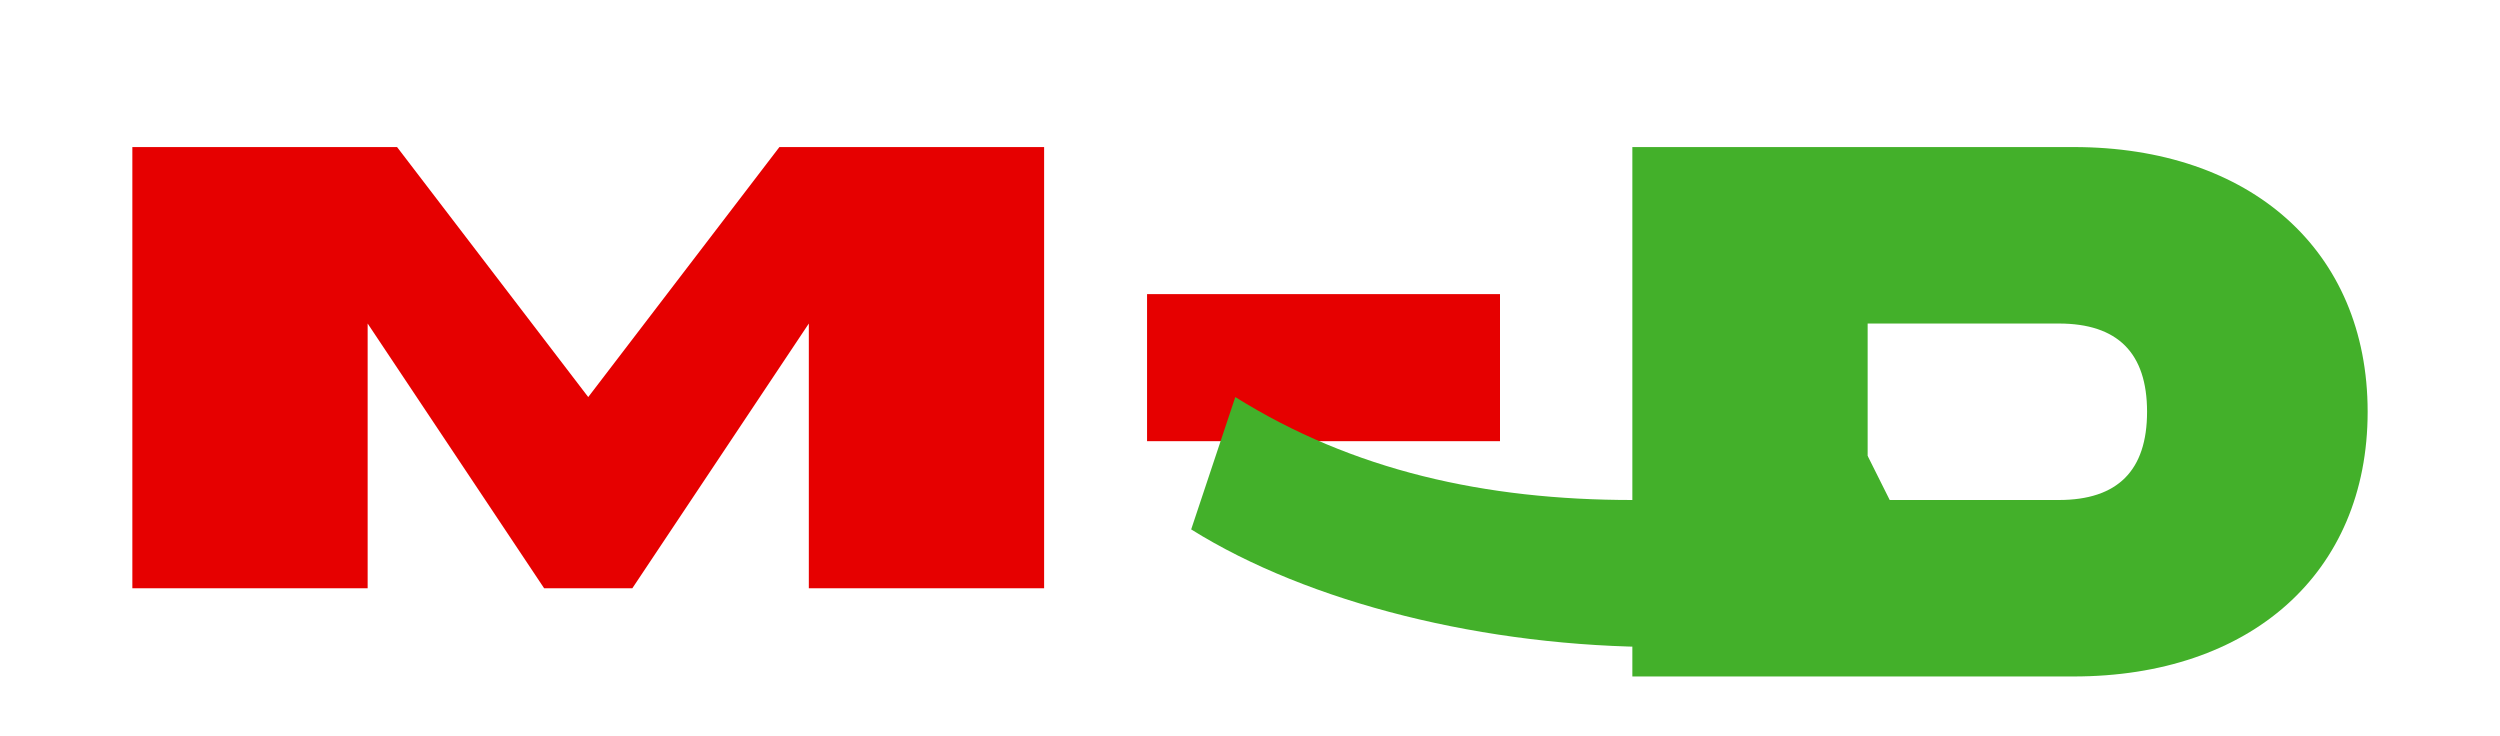
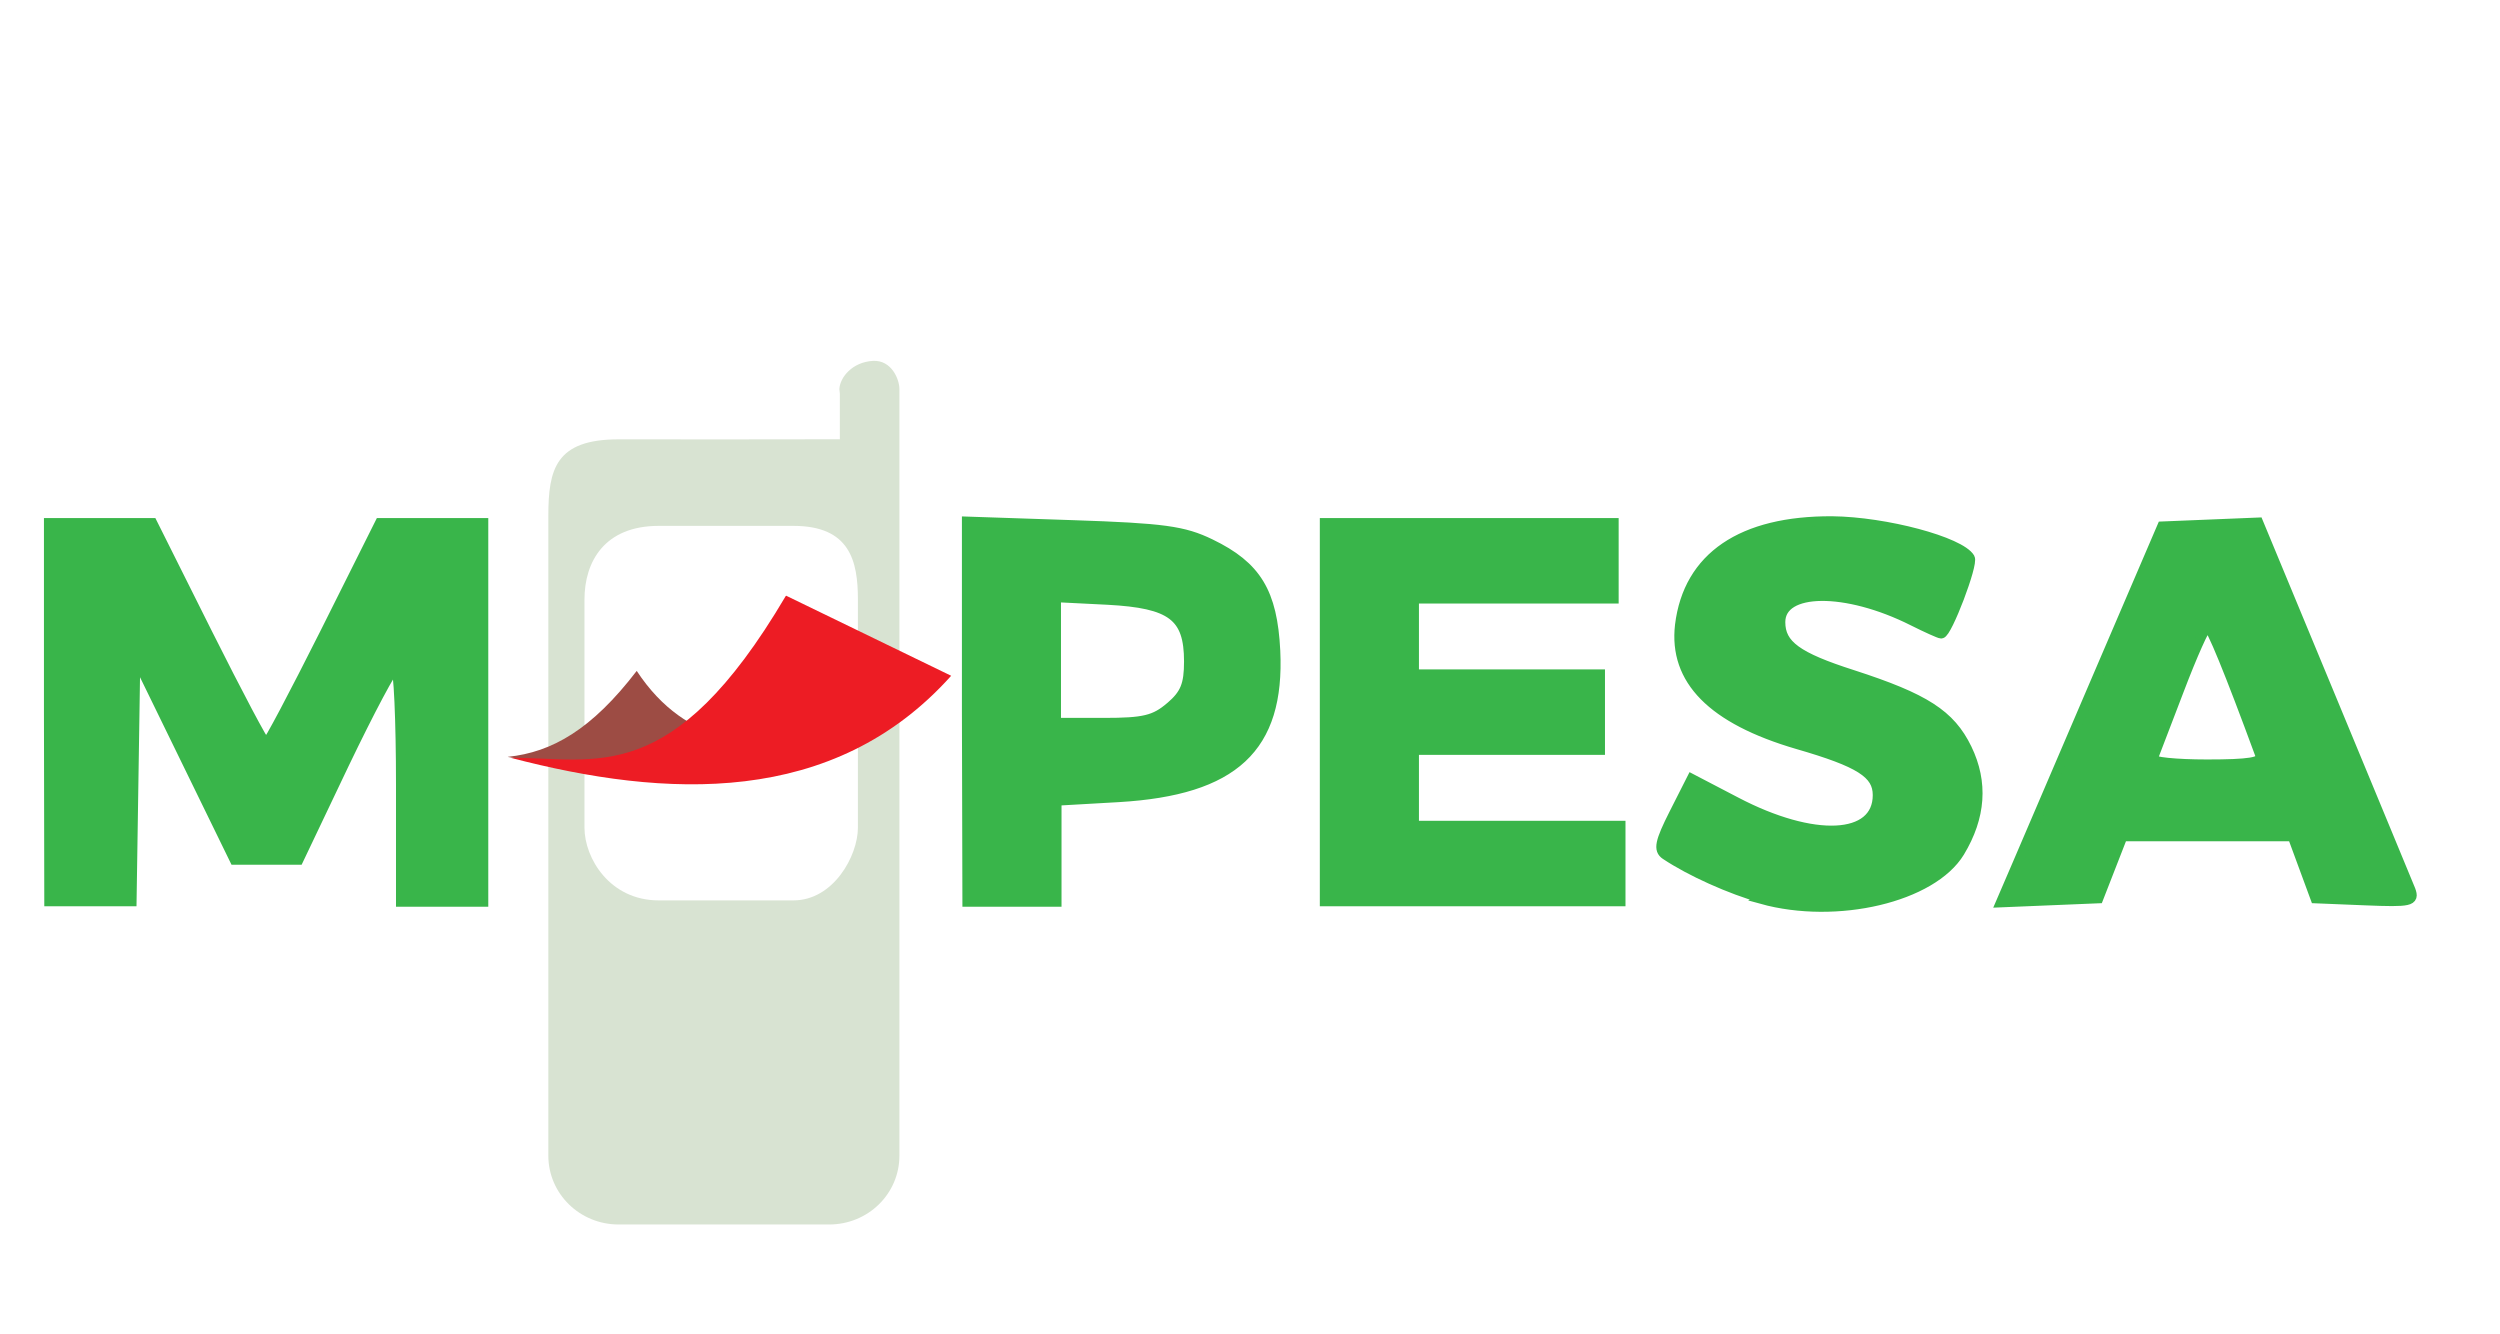
- <svg xmlns="http://www.w3.org/2000/svg" viewBox="0 0 170 50" role="img">
-   <path fill="#E60000" d="M9 10h18l13 17 13-17h18v30H55V22L43 40h-6L25 22v18H9V10Z" />
-   <path fill="#E60000" d="M78 20h24v10H78z" />
-   <path fill="#43B02A" d="M111 10h30c12 0 20 7 20 18s-8 18-20 18h-30V10Zm16 12v12h13c4 0 6-2 6-6s-2-6-6-6h-13Z" />
-   <path fill="#43B02A" d="M81 36c8 5 20 8 32 8 7 0 13-1 19-3l-5-10c-5 2-10 3-16 3-10 0-19-2-27-7l-3 9Z" />
+ <svg xmlns="http://www.w3.org/2000/svg" version="1.1" viewBox="0 0 512 273" xml:space="preserve">
+   <path d="m361 184c-6.68-1.88-14.8-5.54-19.9-8.94-1.52-1.02-1.18-2.66 1.73-8.42l3.62-7.15 9.09 4.74c15.9 8.33 29 7.71 29-1.4 0-4.39-3.64-6.71-16.4-10.4-17.5-5.12-25.4-13.2-24.1-24.4 1.71-14 12.7-21.4 31.2-21.3 10.9 0.114 26.2 4.19 28.2 7.54 0.754 1.22-4.68 15.5-5.89 15.5-0.323 0-2.95-1.18-5.82-2.62-13.7-6.88-27.1-6.75-27.1 0.259 0 4.67 3.4 7.15 14.8 10.8 14.8 4.79 20 8.11 23.4 15.1 3.36 6.94 2.86 14-1.48 21.2-5.65 9.29-25.2 13.9-40.6 9.62zm-351-38.1v-38.8h21.2l11.3 22.6c6.22 12.4 11.6 22.6 12 22.6s5.77-10.2 12-22.6l11.3-22.6h21.2v77.6h-16.9v-24c0-13.2-0.486-24-1.08-24-0.595 0-5.3 8.88-10.5 19.7l-9.38 19.7h-13.1l-20.3-41.6-0.77 50.1h-16.9zm188-0.203v-38.9l21.7 0.73c18.6 0.626 22.7 1.18 28.2 3.85 9.45 4.57 12.7 9.93 13.3 21.9 0.942 19.9-8.5 28.6-32.1 30l-12.7 0.725v20.7h-18.3zm41.7-0.948c3.02-2.59 3.79-4.5 3.79-9.29 0-9.26-3.54-11.9-16.6-12.6l-10.6-0.533v25.7h9.79c8.21 0 10.4-0.53 13.6-3.27zm31.6 1.15v-38.8h59.2v15.5h-40.9v15.5h38.1v15.5h-38.1v15.5h42.3v15.5h-60.6zm142 30.7c1.93-4.5 9.38-21.9 16.5-38.5l13-30.3 19.7-0.805 15.1 36.4c8.32 20 15.5 37.5 16.1 38.9 0.83 2.31 0.014 2.5-9.31 2.12l-10.2-0.417-4.68-12.7h-34.8l-4.95 12.7-20 0.828zm49.6-21.9c-6.36-17.3-10.1-26.4-10.8-26.4-0.478 7e-3 -3.09 5.84-5.81 13-2.71 7.12-5.15 13.5-5.4 14.1-0.258 0.625 4.72 1.14 11.1 1.14 8.64 0 11.4-0.443 10.9-1.76z" fill="#39b54a" stroke="#39b54a" stroke-width="2" />
+   <path d="m172 80.6v9.36c-15.2 0.052-30.2 0.016-45.3 0.016-12.9 0-14.4 6.09-14.4 15.7v131c0 7.81 6.44 14.1 14.4 14.1h43.1c7.99 0 14.4-6.29 14.4-14.1v-157c0-1.97-1.59-5.95-5.39-5.77-4.27 0.237-6.78 3.37-6.91 5.77zm-37.1 27.1h27.6c11.6 0 13.2 7.25 13.2 15.1v46.7c0 5.8-5.03 14.9-13.2 14.9h-27.6c-9.97 0-15.2-8.6-15.2-14.9v-46.7c0-7.81 4.13-15.1 15.2-15.1z" fill="#d8e3d2" fill-rule="evenodd" stroke-width=".998" style="paint-order:stroke fill markers" />
+   <path d="m104 155c9.07-0.942 17.2-5.6 26.4-17.6 10.4 15.8 24.7 15.2 39.2 16.8-15.6 0.163-13.6 5.52-34.8 4.03-6.77-0.473-17.9-0.936-30.7-3.19z" fill="#9d4c44" fill-rule="evenodd" stroke-width=".998" style="paint-order:stroke fill markers" />
+   <path d="m161 122 33.8 16.4c-24.1 26.9-58.5 25.1-90.2 16.8 17.5-0.073 33 6.4 56.3-33.1z" fill="#ed1c24" fill-rule="evenodd" stroke-width=".998" style="paint-order:stroke fill markers" />
</svg>
